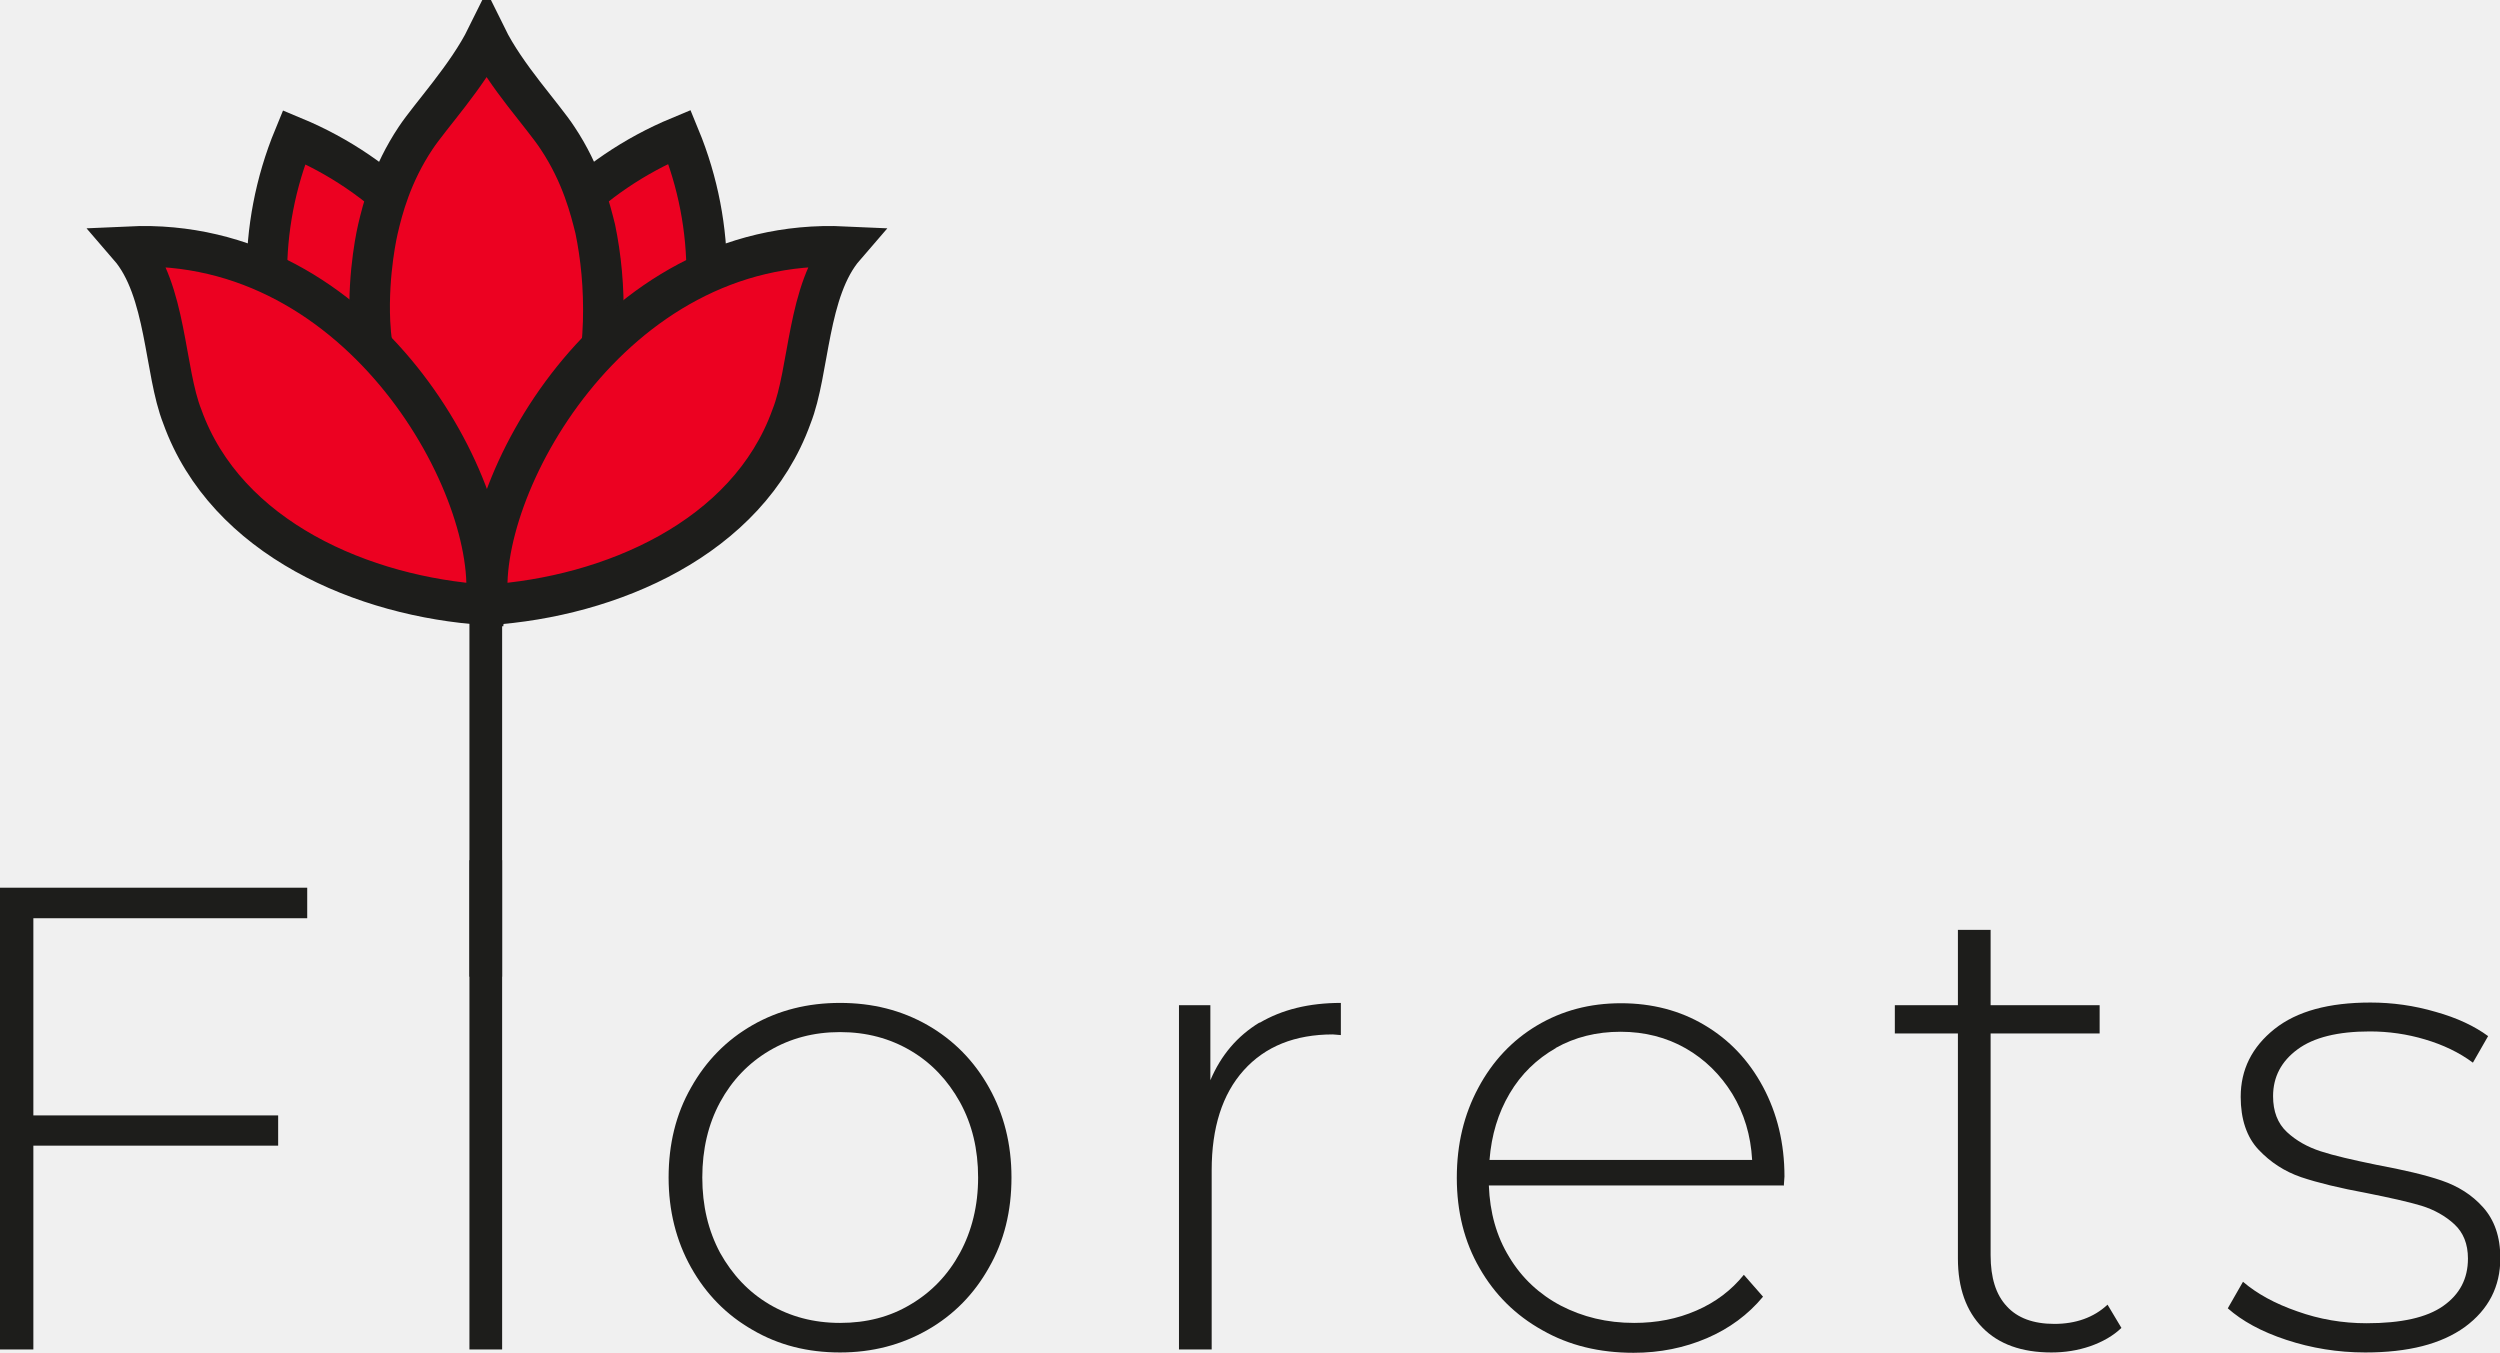
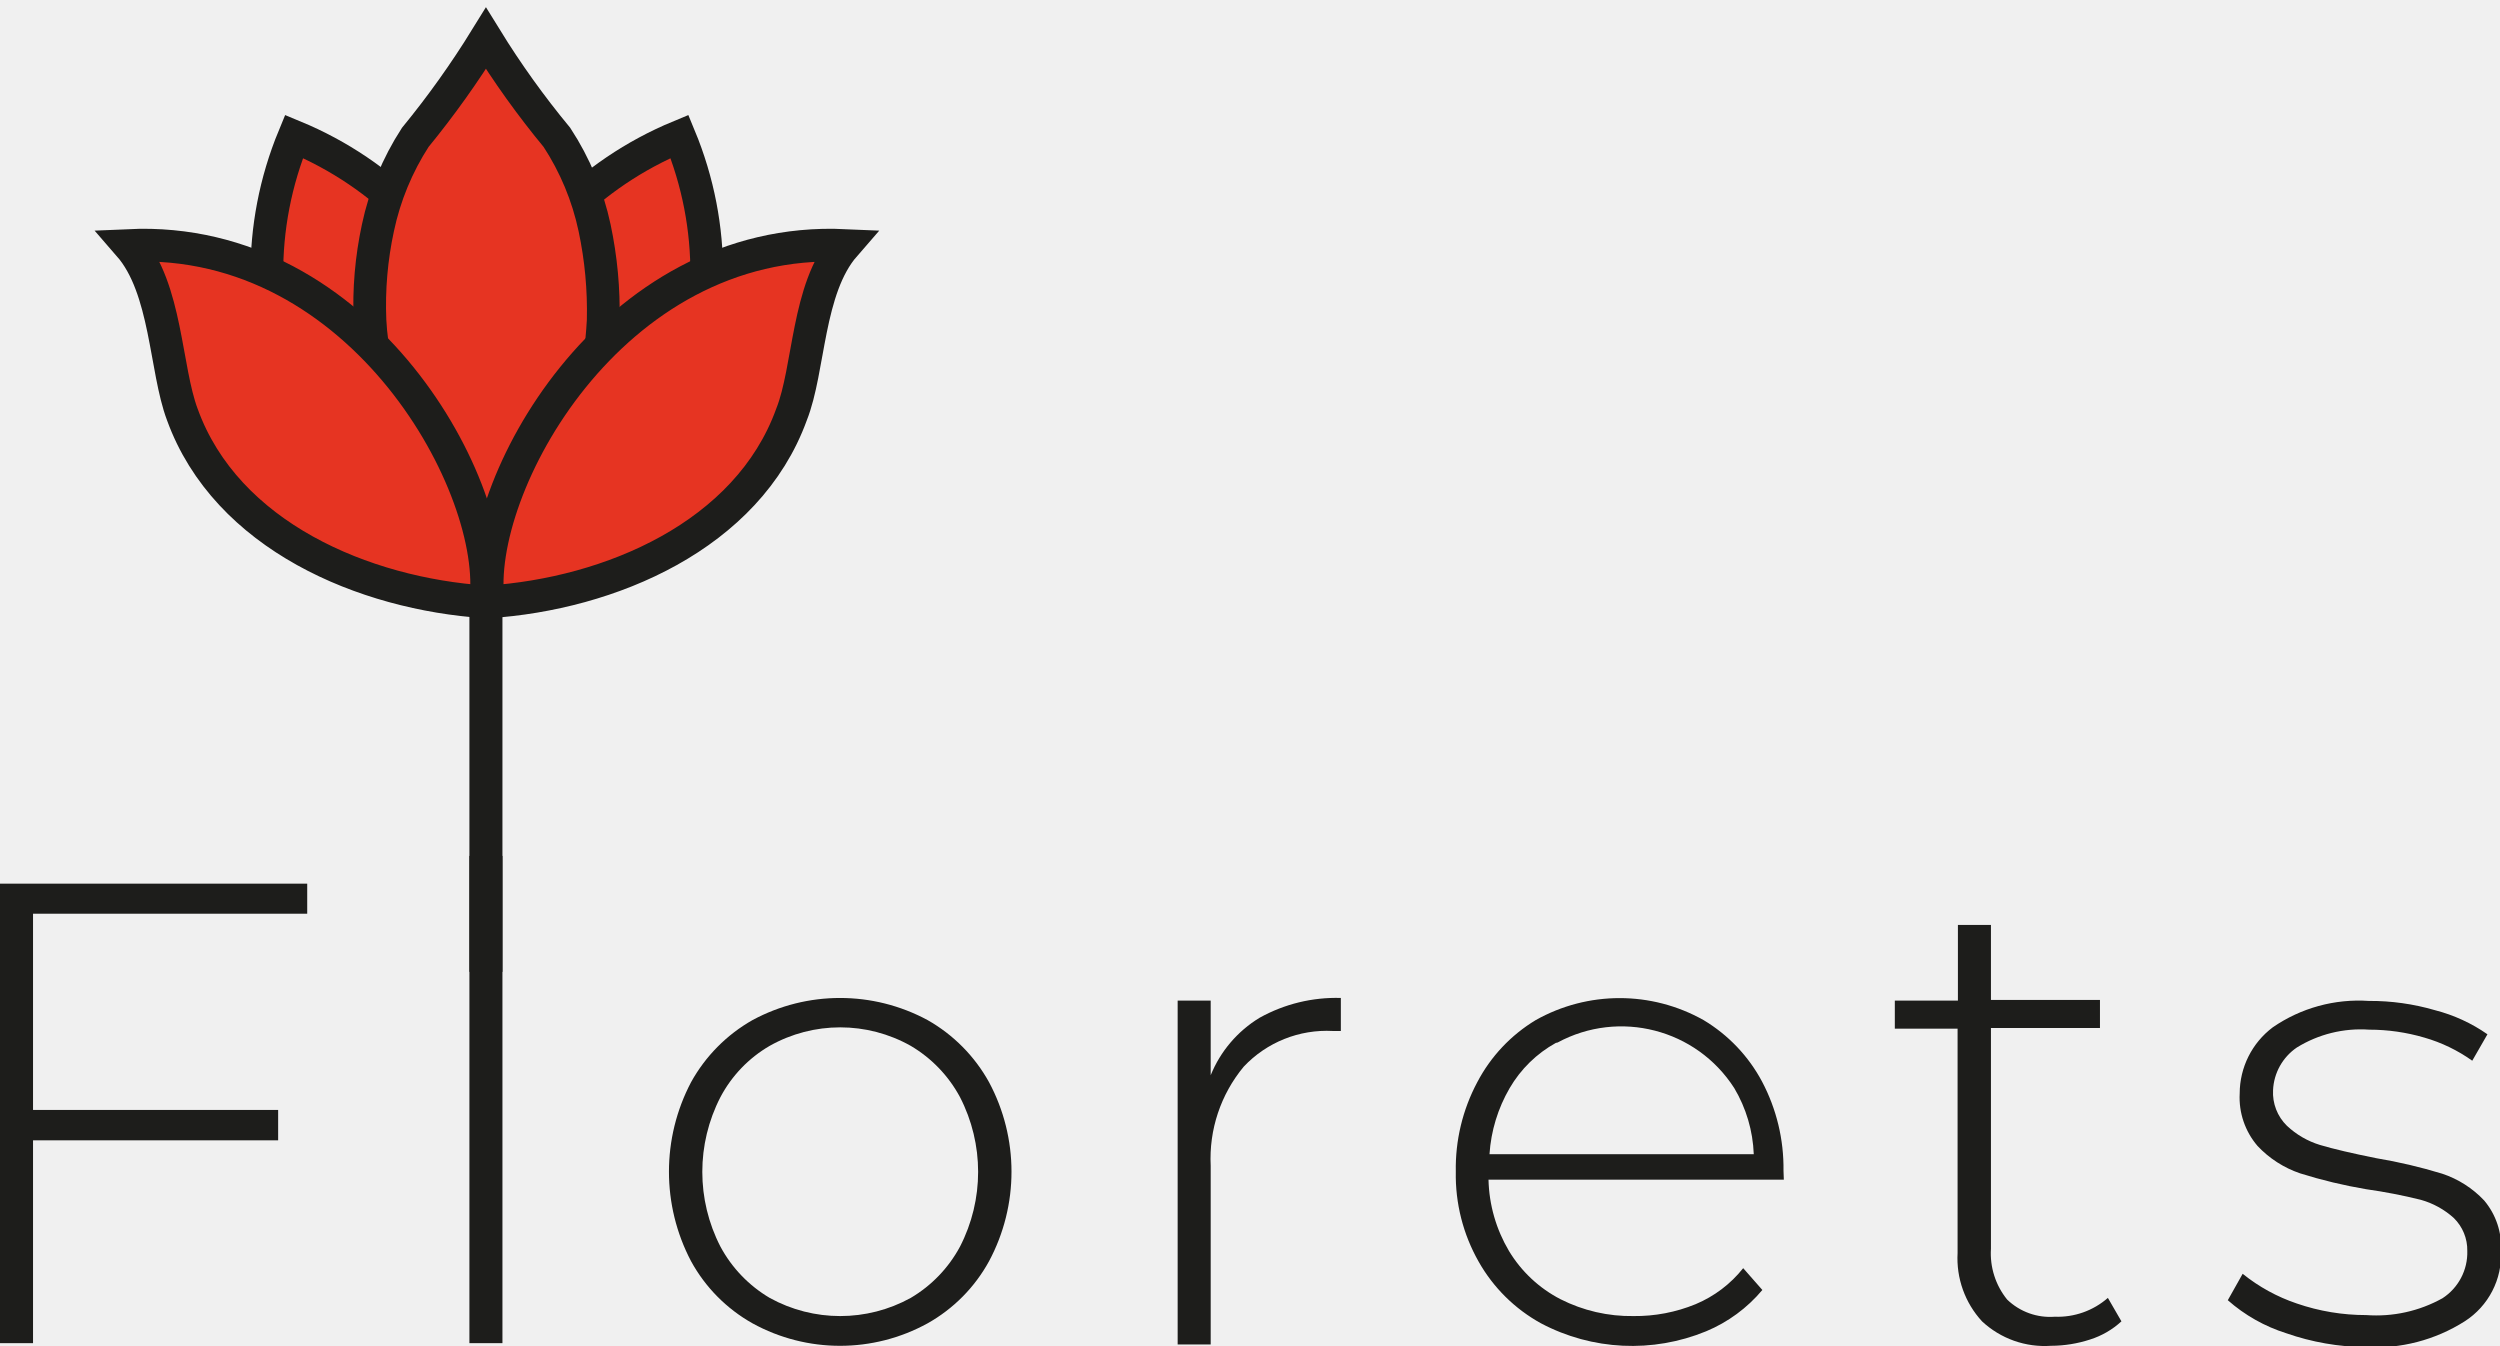
- <svg xmlns="http://www.w3.org/2000/svg" width="61" height="33" viewBox="0 0 61 33" fill="none">
-   <g clip-path="url(#clip0_126_4)">
-     <path d="M0.814 22.405V27.216H6.787V27.954H0.814V32.927H0V21.66H7.496V22.405H0.814Z" fill="#1D1D1B" />
-     <path d="M11.454 20.988H12.252V32.927H11.454V20.988V20.988Z" fill="#1D1D1B" />
-     <path d="M18.361 32.449C17.724 32.085 17.225 31.574 16.862 30.926C16.499 30.278 16.314 29.541 16.314 28.731C16.314 27.921 16.491 27.184 16.862 26.536C17.225 25.888 17.724 25.378 18.361 25.013C18.998 24.649 19.707 24.471 20.497 24.471C21.287 24.471 21.996 24.649 22.633 25.013C23.27 25.378 23.77 25.888 24.132 26.536C24.495 27.184 24.68 27.913 24.68 28.731C24.68 29.549 24.503 30.278 24.132 30.926C23.77 31.574 23.27 32.085 22.633 32.449C21.996 32.814 21.287 33 20.497 33C19.707 33 18.998 32.822 18.361 32.449ZM22.222 31.826C22.73 31.526 23.133 31.105 23.423 30.57C23.713 30.035 23.866 29.42 23.866 28.731C23.866 28.043 23.721 27.435 23.423 26.892C23.125 26.358 22.73 25.937 22.222 25.637C21.714 25.337 21.142 25.183 20.497 25.183C19.852 25.183 19.28 25.337 18.772 25.637C18.265 25.937 17.861 26.358 17.571 26.892C17.281 27.427 17.136 28.043 17.136 28.731C17.136 29.42 17.281 30.027 17.571 30.57C17.87 31.105 18.265 31.526 18.772 31.826C19.28 32.125 19.852 32.279 20.497 32.279C21.142 32.279 21.714 32.133 22.222 31.826Z" fill="#1D1D1B" />
-     <path d="M30.734 24.957C31.282 24.633 31.943 24.471 32.717 24.471V25.256L32.523 25.24C31.596 25.24 30.871 25.532 30.347 26.115C29.823 26.698 29.565 27.516 29.565 28.553V32.927H28.767V24.527H29.533V26.358C29.791 25.75 30.186 25.281 30.734 24.948V24.957Z" fill="#1D1D1B" />
-     <path d="M43.517 28.926H36.328C36.352 29.582 36.513 30.165 36.827 30.675C37.134 31.186 37.561 31.582 38.085 31.858C38.617 32.133 39.205 32.279 39.874 32.279C40.422 32.279 40.922 32.182 41.389 31.979C41.857 31.777 42.244 31.485 42.55 31.105L43.018 31.639C42.655 32.077 42.195 32.417 41.647 32.652C41.099 32.887 40.503 33.008 39.858 33.008C39.028 33.008 38.286 32.83 37.633 32.457C36.98 32.093 36.473 31.591 36.102 30.943C35.731 30.303 35.546 29.566 35.546 28.739C35.546 27.913 35.723 27.192 36.07 26.544C36.416 25.896 36.892 25.386 37.504 25.021C38.117 24.657 38.794 24.479 39.552 24.479C40.309 24.479 40.994 24.657 41.591 25.013C42.195 25.37 42.671 25.872 43.018 26.52C43.364 27.168 43.541 27.897 43.541 28.707L43.525 28.934L43.517 28.926ZM37.964 25.572C37.496 25.84 37.117 26.204 36.835 26.682C36.553 27.16 36.392 27.694 36.344 28.302H42.752C42.719 27.703 42.558 27.168 42.268 26.69C41.978 26.22 41.599 25.848 41.132 25.58C40.664 25.313 40.132 25.175 39.544 25.175C38.955 25.175 38.431 25.305 37.956 25.572H37.964Z" fill="#1D1D1B" />
-     <path d="M51.763 32.401C51.561 32.595 51.303 32.741 51.005 32.846C50.699 32.951 50.385 33 50.054 33C49.329 33 48.764 32.797 48.37 32.392C47.975 31.988 47.773 31.429 47.773 30.708V25.216H46.234V24.527H47.773V22.689H48.571V24.527H51.231V25.216H48.571V30.627C48.571 31.177 48.7 31.591 48.966 31.874C49.224 32.158 49.611 32.303 50.127 32.303C50.643 32.303 51.086 32.15 51.424 31.834L51.763 32.401Z" fill="#1D1D1B" />
-     <path d="M55.785 32.692C55.172 32.49 54.705 32.23 54.358 31.923L54.729 31.275C55.068 31.566 55.511 31.809 56.051 31.996C56.591 32.19 57.155 32.287 57.744 32.287C58.59 32.287 59.211 32.15 59.614 31.866C60.017 31.582 60.218 31.202 60.218 30.708C60.218 30.351 60.105 30.076 59.888 29.873C59.67 29.671 59.396 29.517 59.082 29.42C58.759 29.323 58.316 29.225 57.752 29.112C57.091 28.99 56.559 28.861 56.148 28.723C55.745 28.585 55.398 28.359 55.108 28.051C54.818 27.743 54.673 27.306 54.673 26.763C54.673 26.099 54.947 25.548 55.495 25.11C56.043 24.673 56.825 24.462 57.84 24.462C58.372 24.462 58.904 24.535 59.428 24.689C59.952 24.835 60.379 25.038 60.71 25.281L60.339 25.929C60.001 25.677 59.606 25.491 59.17 25.362C58.735 25.232 58.284 25.167 57.824 25.167C57.042 25.167 56.454 25.313 56.059 25.605C55.664 25.896 55.463 26.277 55.463 26.747C55.463 27.119 55.575 27.411 55.801 27.622C56.027 27.832 56.301 27.986 56.623 28.091C56.946 28.197 57.405 28.302 57.993 28.423C58.646 28.545 59.17 28.666 59.573 28.804C59.976 28.942 60.315 29.152 60.589 29.46C60.863 29.768 61.008 30.173 61.008 30.7C61.008 31.396 60.718 31.955 60.146 32.376C59.565 32.797 58.759 33 57.711 33C57.042 33 56.398 32.895 55.785 32.692V32.692Z" fill="#1D1D1B" />
-     <path d="M11.454 11.891H12.252V23.831H11.454V11.891Z" fill="#1D1D1B" />
-     <path d="M7.174 3.345C11.607 5.192 13.719 10.303 11.881 14.767C7.448 12.92 5.336 7.809 7.174 3.345V3.345Z" fill="#EC0121" stroke="#1D1D1B" stroke-width="0.99" />
-     <path d="M11.873 14.758C10.035 10.303 12.139 5.184 16.58 3.337C18.418 7.792 16.314 12.912 11.873 14.758Z" fill="#EC0121" stroke="#1D1D1B" stroke-width="0.99" />
-     <path d="M14.525 5.589C14.404 5.103 14.194 4.253 13.606 3.37C13.259 2.835 12.34 1.855 11.873 0.907C11.405 1.855 10.494 2.835 10.14 3.37C9.551 4.253 9.334 5.103 9.221 5.589C9.221 5.589 8.971 6.626 9.027 7.857C9.164 10.83 11.639 14.434 11.873 14.758C12.767 13.722 14.613 11.259 14.718 7.857C14.742 7.015 14.662 6.253 14.525 5.589V5.589Z" fill="#EC0121" stroke="#1D1D1B" stroke-width="0.99" />
-     <path d="M20.61 6.018C14.879 5.751 11.55 11.996 11.913 14.758C14.879 14.564 18.24 13.146 19.312 10.166C19.756 9.048 19.691 7.08 20.61 6.018V6.018Z" fill="#EC0121" stroke="#1D1D1B" stroke-width="0.99" />
-     <path d="M3.152 6.018C8.882 5.751 12.211 11.996 11.849 14.758C8.882 14.564 5.521 13.146 4.449 10.166C4.006 9.048 4.07 7.08 3.152 6.018V6.018Z" fill="#EC0121" stroke="#1D1D1B" stroke-width="0.99" />
+ <svg xmlns="http://www.w3.org/2000/svg" viewBox="0 0 75.68 40.74">
+   <defs>
+     <style>.cls-1{fill:#1d1d1b;}.cls-2{fill:#e63422;stroke:#1d1d1b;stroke-width:0.99px;}</style>
+   </defs>
+   <g id="Layer_2">
+     <g id="Layer_1-2">
+       <path class="cls-1" d="M1,27.66V33.6H8.42v.92H1v6.14H0V26.75H9.3v.91Z" />
+       <path class="cls-1" d="M14.21,25.91h1V40.66h-1Z" />
+       <path class="cls-1" d="M22.78,40.06a4.8,4.8,0,0,1-1.86-1.88,5.82,5.82,0,0,1,0-5.42,4.87,4.87,0,0,1,1.86-1.88,5.58,5.58,0,0,1,5.3,0,4.87,4.87,0,0,1,1.86,1.88,5.74,5.74,0,0,1,0,5.42,4.8,4.8,0,0,1-1.86,1.88,5.5,5.5,0,0,1-5.3,0Zm4.79-.77a4,4,0,0,0,1.49-1.55,4.94,4.94,0,0,0,0-4.53,4,4,0,0,0-1.49-1.55,4.35,4.35,0,0,0-4.27,0,3.9,3.9,0,0,0-1.49,1.55,4.94,4.94,0,0,0,0,4.53,4,4,0,0,0,1.49,1.55,4.42,4.42,0,0,0,4.27,0Z" />
+       <path class="cls-1" d="M38.13,30.81a4.77,4.77,0,0,1,2.46-.6v1l-.24,0a3.45,3.45,0,0,0-2.7,1.08,4.36,4.36,0,0,0-1,3v5.41h-1V30.29h1v2.26A3.63,3.63,0,0,1,38.13,30.81Z" />
+       <path class="cls-1" d="M54,35.71H45.06a4.43,4.43,0,0,0,.62,2.16,3.92,3.92,0,0,0,1.56,1.46,4.73,4.73,0,0,0,2.21.51,4.81,4.81,0,0,0,1.88-.36,3.63,3.63,0,0,0,1.44-1.09l.58.66a4.46,4.46,0,0,1-1.7,1.25,5.89,5.89,0,0,1-5-.24,4.85,4.85,0,0,1-1.89-1.87,5.31,5.31,0,0,1-.69-2.72,5.54,5.54,0,0,1,.65-2.71,4.79,4.79,0,0,1,1.77-1.88,5.18,5.18,0,0,1,5.08,0,4.8,4.8,0,0,1,1.77,1.86,5.61,5.61,0,0,1,.65,2.7Zm-6.9-4.14a3.68,3.68,0,0,0-1.4,1.37,4.56,4.56,0,0,0-.61,2h8a4.22,4.22,0,0,0-.59-2,4.06,4.06,0,0,0-5.35-1.38Z" />
+       <path class="cls-1" d="M64.22,40a2.53,2.53,0,0,1-.95.55,3.84,3.84,0,0,1-1.18.19A2.78,2.78,0,0,1,60,40a2.82,2.82,0,0,1-.74-2.07V31.14H57.36v-.85h1.91V28h1v2.27h3.3v.85h-3.3v6.68a2.22,2.22,0,0,0,.49,1.54,1.87,1.87,0,0,0,1.44.52,2.31,2.31,0,0,0,1.61-.57Z" />
+       <path class="cls-1" d="M69.21,40.36a4.9,4.9,0,0,1-1.77-1l.45-.8a5.31,5.31,0,0,0,1.64.9,6.43,6.43,0,0,0,2.1.35,4.12,4.12,0,0,0,2.31-.51,1.65,1.65,0,0,0,.75-1.43,1.36,1.36,0,0,0-.41-1,2.49,2.49,0,0,0-1-.55A16.32,16.32,0,0,0,71.63,36a15,15,0,0,1-2-.48,3.16,3.16,0,0,1-1.29-.83,2.25,2.25,0,0,1-.54-1.59,2.51,2.51,0,0,1,1-2,4.58,4.58,0,0,1,2.91-.8,7,7,0,0,1,2,.28,4.89,4.89,0,0,1,1.59.73l-.46.8a4.76,4.76,0,0,0-1.45-.7,5.92,5.92,0,0,0-1.67-.24,3.68,3.68,0,0,0-2.19.54A1.65,1.65,0,0,0,68.81,33a1.4,1.4,0,0,0,.42,1.08,2.55,2.55,0,0,0,1,.58c.4.12,1,.26,1.7.4a15.64,15.64,0,0,1,2,.47,3.08,3.08,0,0,1,1.27.81,2.18,2.18,0,0,1,.51,1.53A2.39,2.39,0,0,1,74.61,40a5.07,5.07,0,0,1-3,.78A7.51,7.51,0,0,1,69.21,40.36Z" />
+       <path class="cls-1" d="M14.21,14.68h1V29.42h-1Z" />
+       <path class="cls-2" d="M8.9,4.13a10.78,10.78,0,0,1,5.84,14.09A10.79,10.79,0,0,1,8.9,4.13Z" />
+       <path class="cls-2" d="M14.73,18.22A10.79,10.79,0,0,1,20.57,4.13,10.78,10.78,0,0,1,14.73,18.22Z" />
+       <path class="cls-2" d="M18,6.9a8.06,8.06,0,0,0-1.14-2.74,26.62,26.62,0,0,1-2.15-3,27.65,27.65,0,0,1-2.14,3A8.13,8.13,0,0,0,11.44,6.9a11.11,11.11,0,0,0-.24,2.8c.18,3.67,3.25,8.11,3.53,8.52A13.89,13.89,0,0,0,18.26,9.7,12.08,12.08,0,0,0,18,6.9Z" />
+       <path class="cls-2" d="M25.57,7.43c-7.11-.32-11.24,7.38-10.79,10.79,3.68-.24,7.85-2,9.18-5.67C24.51,11.17,24.43,8.74,25.57,7.43Z" />
+       <path class="cls-2" d="M3.91,7.43C11,7.11,15.15,14.81,14.7,18.22c-3.68-.24-7.85-2-9.18-5.67C5,11.17,5.05,8.74,3.91,7.43Z" />
+     </g>
  </g>
-   <defs>
-     <clipPath id="clip0_126_4">
-       <rect width="61" height="33" fill="white" />
-     </clipPath>
-   </defs>
</svg>
